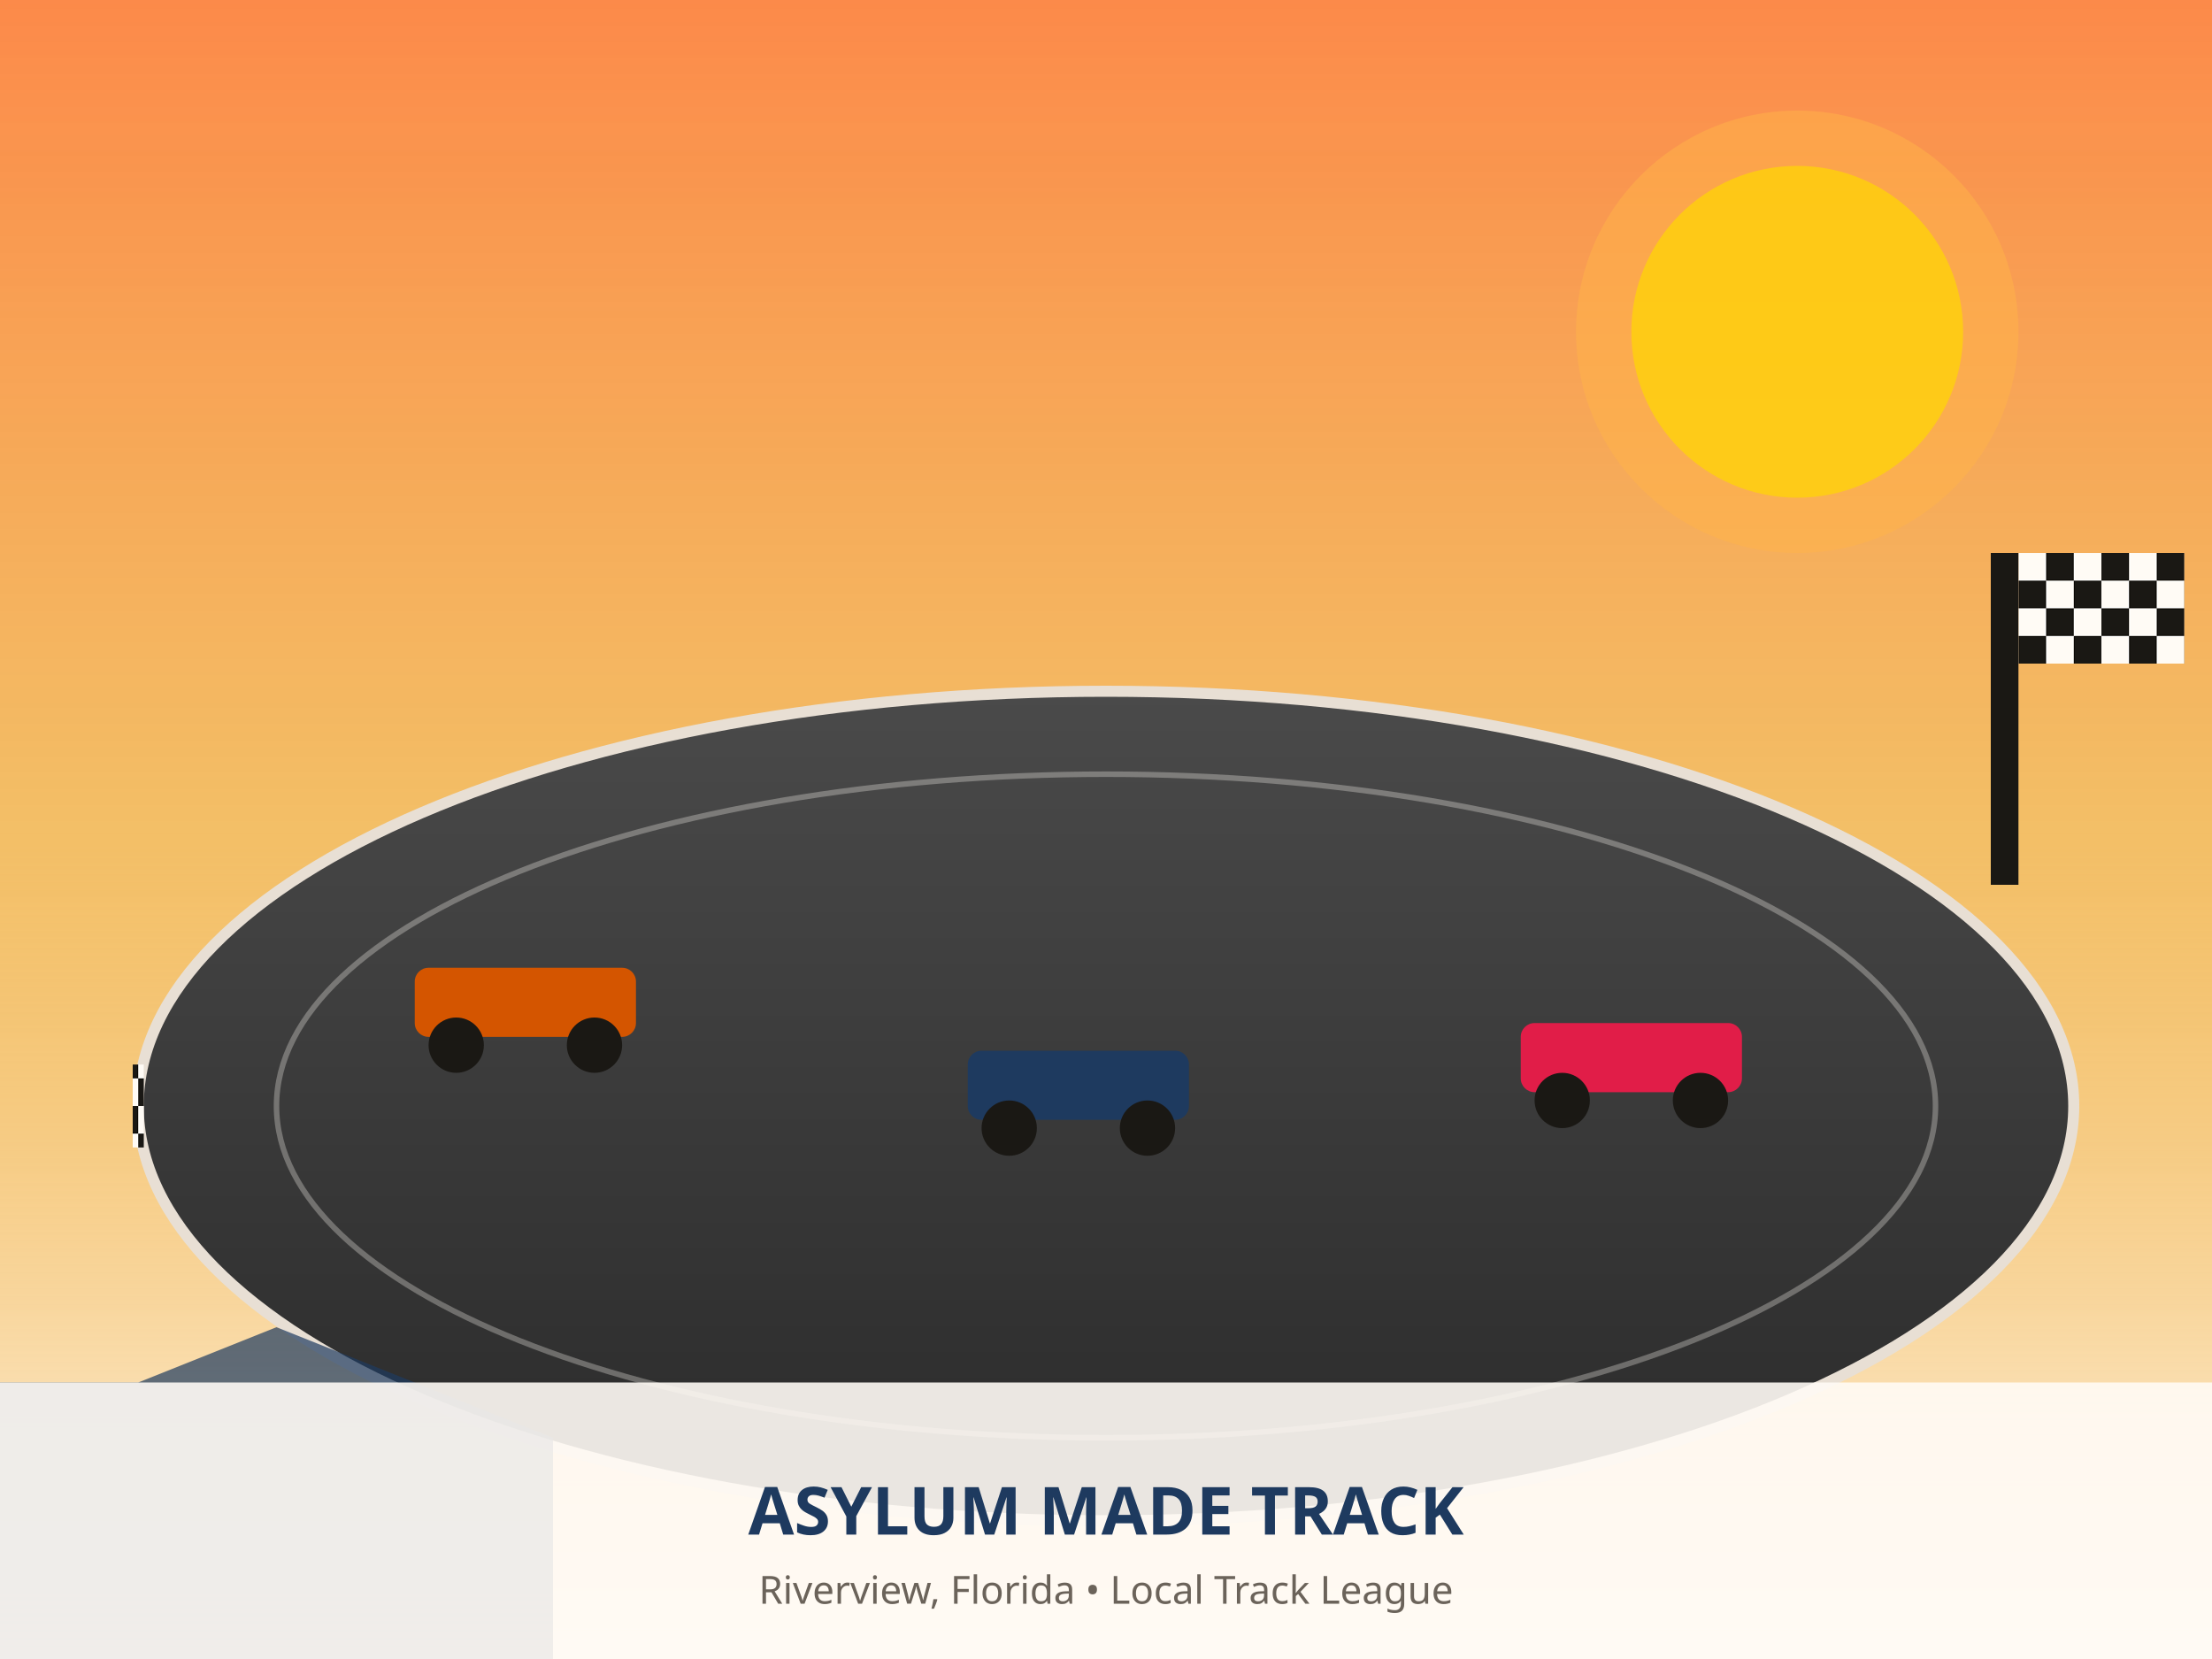
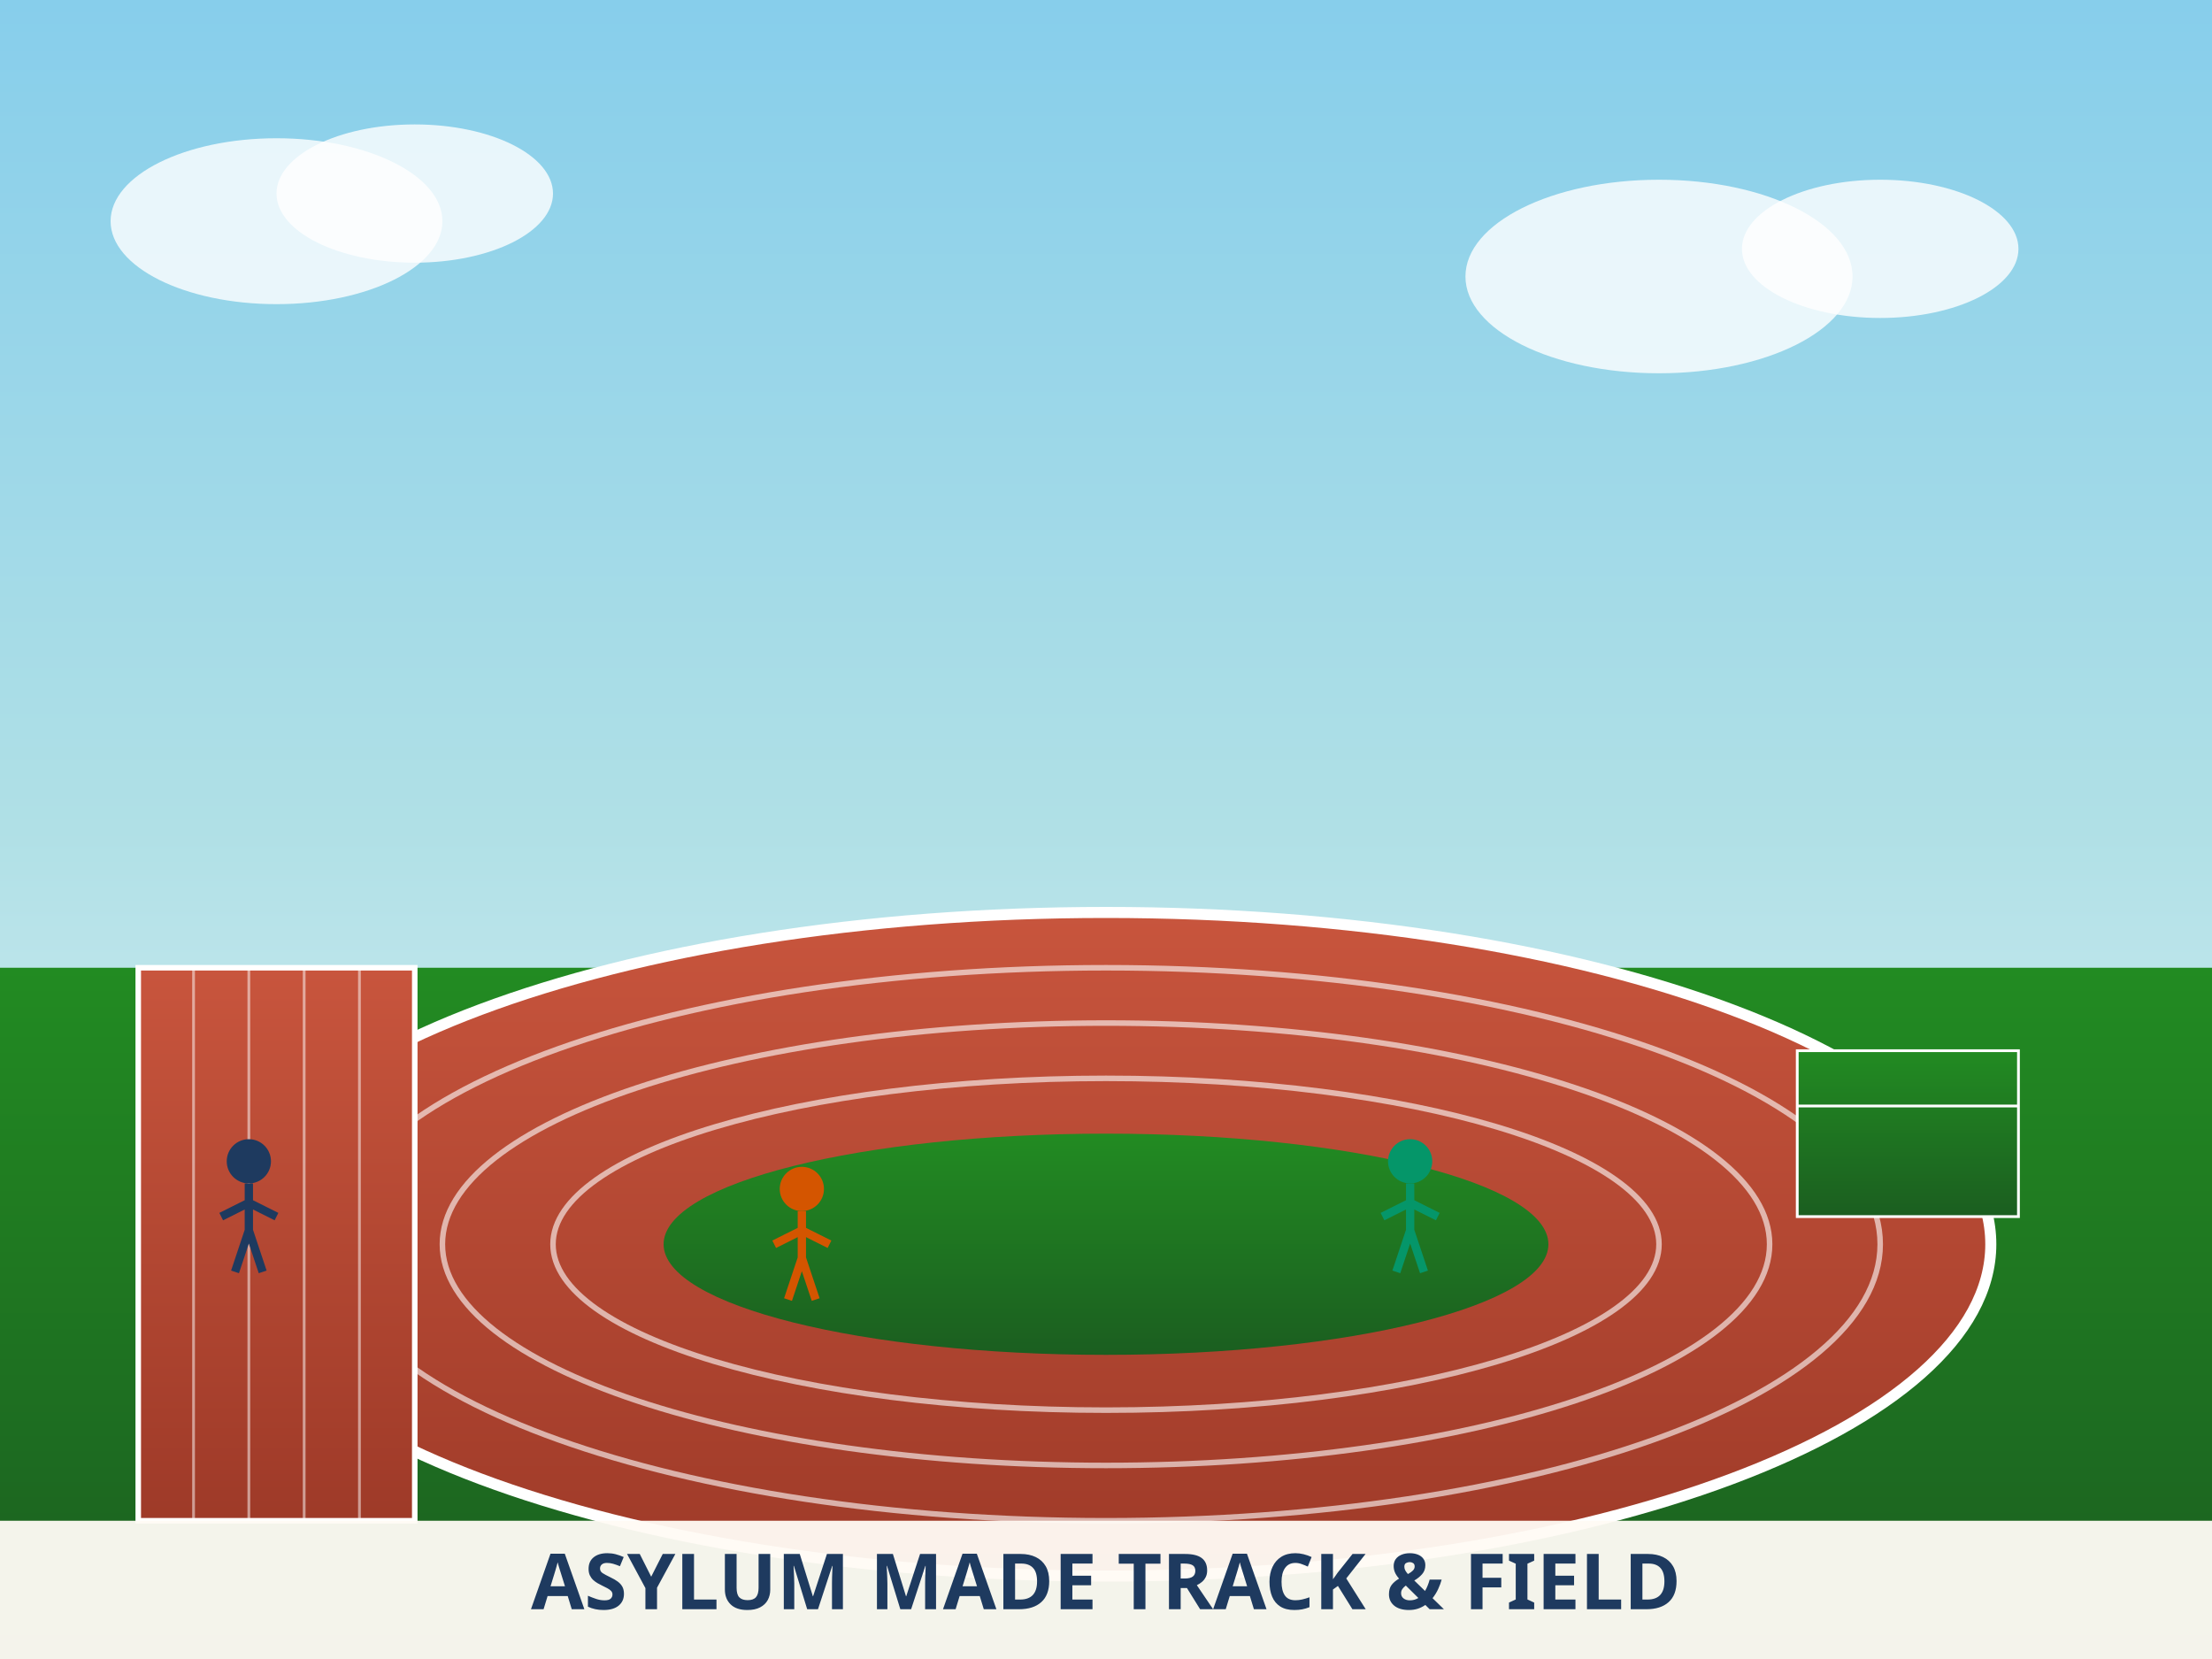
<svg xmlns="http://www.w3.org/2000/svg" viewBox="0 0 800 600" width="800" height="600">
  <defs>
    <linearGradient id="sky" x1="0%" y1="0%" x2="0%" y2="100%">
-       <stop offset="0%" style="stop-color:#FF7020;stop-opacity:0.8" />
-       <stop offset="50%" style="stop-color:#F59E0B;stop-opacity:0.6" />
-       <stop offset="100%" style="stop-color:#FEF7ED;stop-opacity:1" />
+       <stop offset="0%" style="stop-color:#87CEEB" />
+       <stop offset="50%" style="stop-color:#B0E0E6" />
+       <stop offset="100%" style="stop-color:#F0F8FF" />
    </linearGradient>
    <linearGradient id="track" x1="0%" y1="0%" x2="0%" y2="100%">
-       <stop offset="0%" style="stop-color:#4A4A4A" />
-       <stop offset="100%" style="stop-color:#2A2A2A" />
+       <stop offset="0%" style="stop-color:#C8553D" />
+       <stop offset="100%" style="stop-color:#9E3A28" />
    </linearGradient>
-     <pattern id="checker" width="20" height="20" patternUnits="userSpaceOnUse">
-       <rect width="10" height="10" fill="#1A1814" />
-       <rect x="10" width="10" height="10" fill="#FFFBF5" />
-       <rect y="10" width="10" height="10" fill="#FFFBF5" />
-       <rect x="10" y="10" width="10" height="10" fill="#1A1814" />
-     </pattern>
+     <linearGradient id="grass" x1="0%" y1="0%" x2="0%" y2="100%">
+       <stop offset="0%" style="stop-color:#228B22" />
+       <stop offset="100%" style="stop-color:#1B5E20" />
+     </linearGradient>
  </defs>
  <rect width="800" height="600" fill="url(#sky)" />
-   <circle cx="650" cy="120" r="80" fill="#FFB347" opacity="0.5" />
-   <circle cx="650" cy="120" r="60" fill="#FFD700" opacity="0.7" />
-   <ellipse cx="400" cy="400" rx="350" ry="150" fill="url(#track)" stroke="#E8DFD4" stroke-width="4" />
-   <ellipse cx="400" cy="400" rx="300" ry="120" fill="none" stroke="#FFFBF5" stroke-width="2" opacity="0.3" />
-   <rect x="48" y="385" width="4" height="30" fill="url(#checker)" />
-   <g transform="translate(150, 350)">
-     <rect x="0" y="0" width="80" height="25" rx="5" fill="#D45500" />
-     <circle cx="15" cy="28" r="10" fill="#1A1814" />
-     <circle cx="65" cy="28" r="10" fill="#1A1814" />
+   <ellipse cx="100" cy="80" rx="60" ry="30" fill="white" opacity="0.8" />
+   <ellipse cx="150" cy="70" rx="50" ry="25" fill="white" opacity="0.8" />
+   <ellipse cx="600" cy="100" rx="70" ry="35" fill="white" opacity="0.8" />
+   <ellipse cx="680" cy="90" rx="50" ry="25" fill="white" opacity="0.8" />
+   <rect x="0" y="350" width="800" height="250" fill="url(#grass)" />
+   <ellipse cx="400" cy="450" rx="320" ry="120" fill="url(#track)" stroke="white" stroke-width="4" />
+   <ellipse cx="400" cy="450" rx="280" ry="100" fill="none" stroke="white" stroke-width="2" opacity="0.6" />
+   <ellipse cx="400" cy="450" rx="240" ry="80" fill="none" stroke="white" stroke-width="2" opacity="0.6" />
+   <ellipse cx="400" cy="450" rx="200" ry="60" fill="none" stroke="white" stroke-width="2" opacity="0.6" />
+   <ellipse cx="400" cy="450" rx="160" ry="40" fill="url(#grass)" />
+   <rect x="50" y="350" width="100" height="200" fill="url(#track)" stroke="white" stroke-width="2" />
+   <line x1="70" y1="350" x2="70" y2="550" stroke="white" stroke-width="1" opacity="0.5" />
+   <line x1="90" y1="350" x2="90" y2="550" stroke="white" stroke-width="1" opacity="0.5" />
+   <line x1="110" y1="350" x2="110" y2="550" stroke="white" stroke-width="1" opacity="0.5" />
+   <line x1="130" y1="350" x2="130" y2="550" stroke="white" stroke-width="1" opacity="0.5" />
+   <g transform="translate(80, 420)">
+     <circle cx="10" cy="0" r="8" fill="#1E3A5F" />
+     <path d="M10 8 L10 25 M10 15 L0 20 M10 15 L20 20 M10 25 L5 40 M10 25 L15 40" stroke="#1E3A5F" stroke-width="3" fill="none" />
  </g>
-   <g transform="translate(350, 380)">
-     <rect x="0" y="0" width="80" height="25" rx="5" fill="#1E3A5F" />
-     <circle cx="15" cy="28" r="10" fill="#1A1814" />
-     <circle cx="65" cy="28" r="10" fill="#1A1814" />
+   <g transform="translate(280, 430)">
+     <circle cx="10" cy="0" r="8" fill="#D45500" />
+     <path d="M10 8 L10 25 M10 15 L0 20 M10 15 L20 20 M10 25 L5 40 M10 25 L15 40" stroke="#D45500" stroke-width="3" fill="none" />
  </g>
-   <g transform="translate(550, 370)">
-     <rect x="0" y="0" width="80" height="25" rx="5" fill="#E11D48" />
-     <circle cx="15" cy="28" r="10" fill="#1A1814" />
-     <circle cx="65" cy="28" r="10" fill="#1A1814" />
+   <g transform="translate(500, 420)">
+     <circle cx="10" cy="0" r="8" fill="#059669" />
+     <path d="M10 8 L10 25 M10 15 L0 20 M10 15 L20 20 M10 25 L5 40 M10 25 L15 40" stroke="#059669" stroke-width="3" fill="none" />
  </g>
-   <rect x="720" y="200" width="10" height="120" fill="#1A1814" />
-   <rect x="730" y="200" width="60" height="40" fill="url(#checker)" />
-   <path d="M0 500 L0 600 L200 600 L200 520 L100 480 L50 500 L0 500" fill="#1E3A5F" opacity="0.7" />
-   <rect x="0" y="500" width="800" height="100" fill="#FFFBF5" opacity="0.9" />
-   <text x="400" y="555" text-anchor="middle" font-family="system-ui, sans-serif" font-size="24" font-weight="700" fill="#1E3A5F">ASYLUM MADE TRACK</text>
-   <text x="400" y="580" text-anchor="middle" font-family="system-ui, sans-serif" font-size="14" fill="#6B635A">Riverview, Florida • Local Track League</text>
+   <rect x="650" y="380" width="80" height="60" fill="url(#grass)" stroke="white" stroke-width="1" />
+   <line x1="650" y1="400" x2="730" y2="400" stroke="white" stroke-width="1" />
+   <rect x="0" y="550" width="800" height="50" fill="#FFFBF5" opacity="0.95" />
+   <text x="400" y="582" text-anchor="middle" font-family="system-ui, sans-serif" font-size="28" font-weight="700" fill="#1E3A5F">ASYLUM MADE TRACK &amp; FIELD</text>
</svg>
